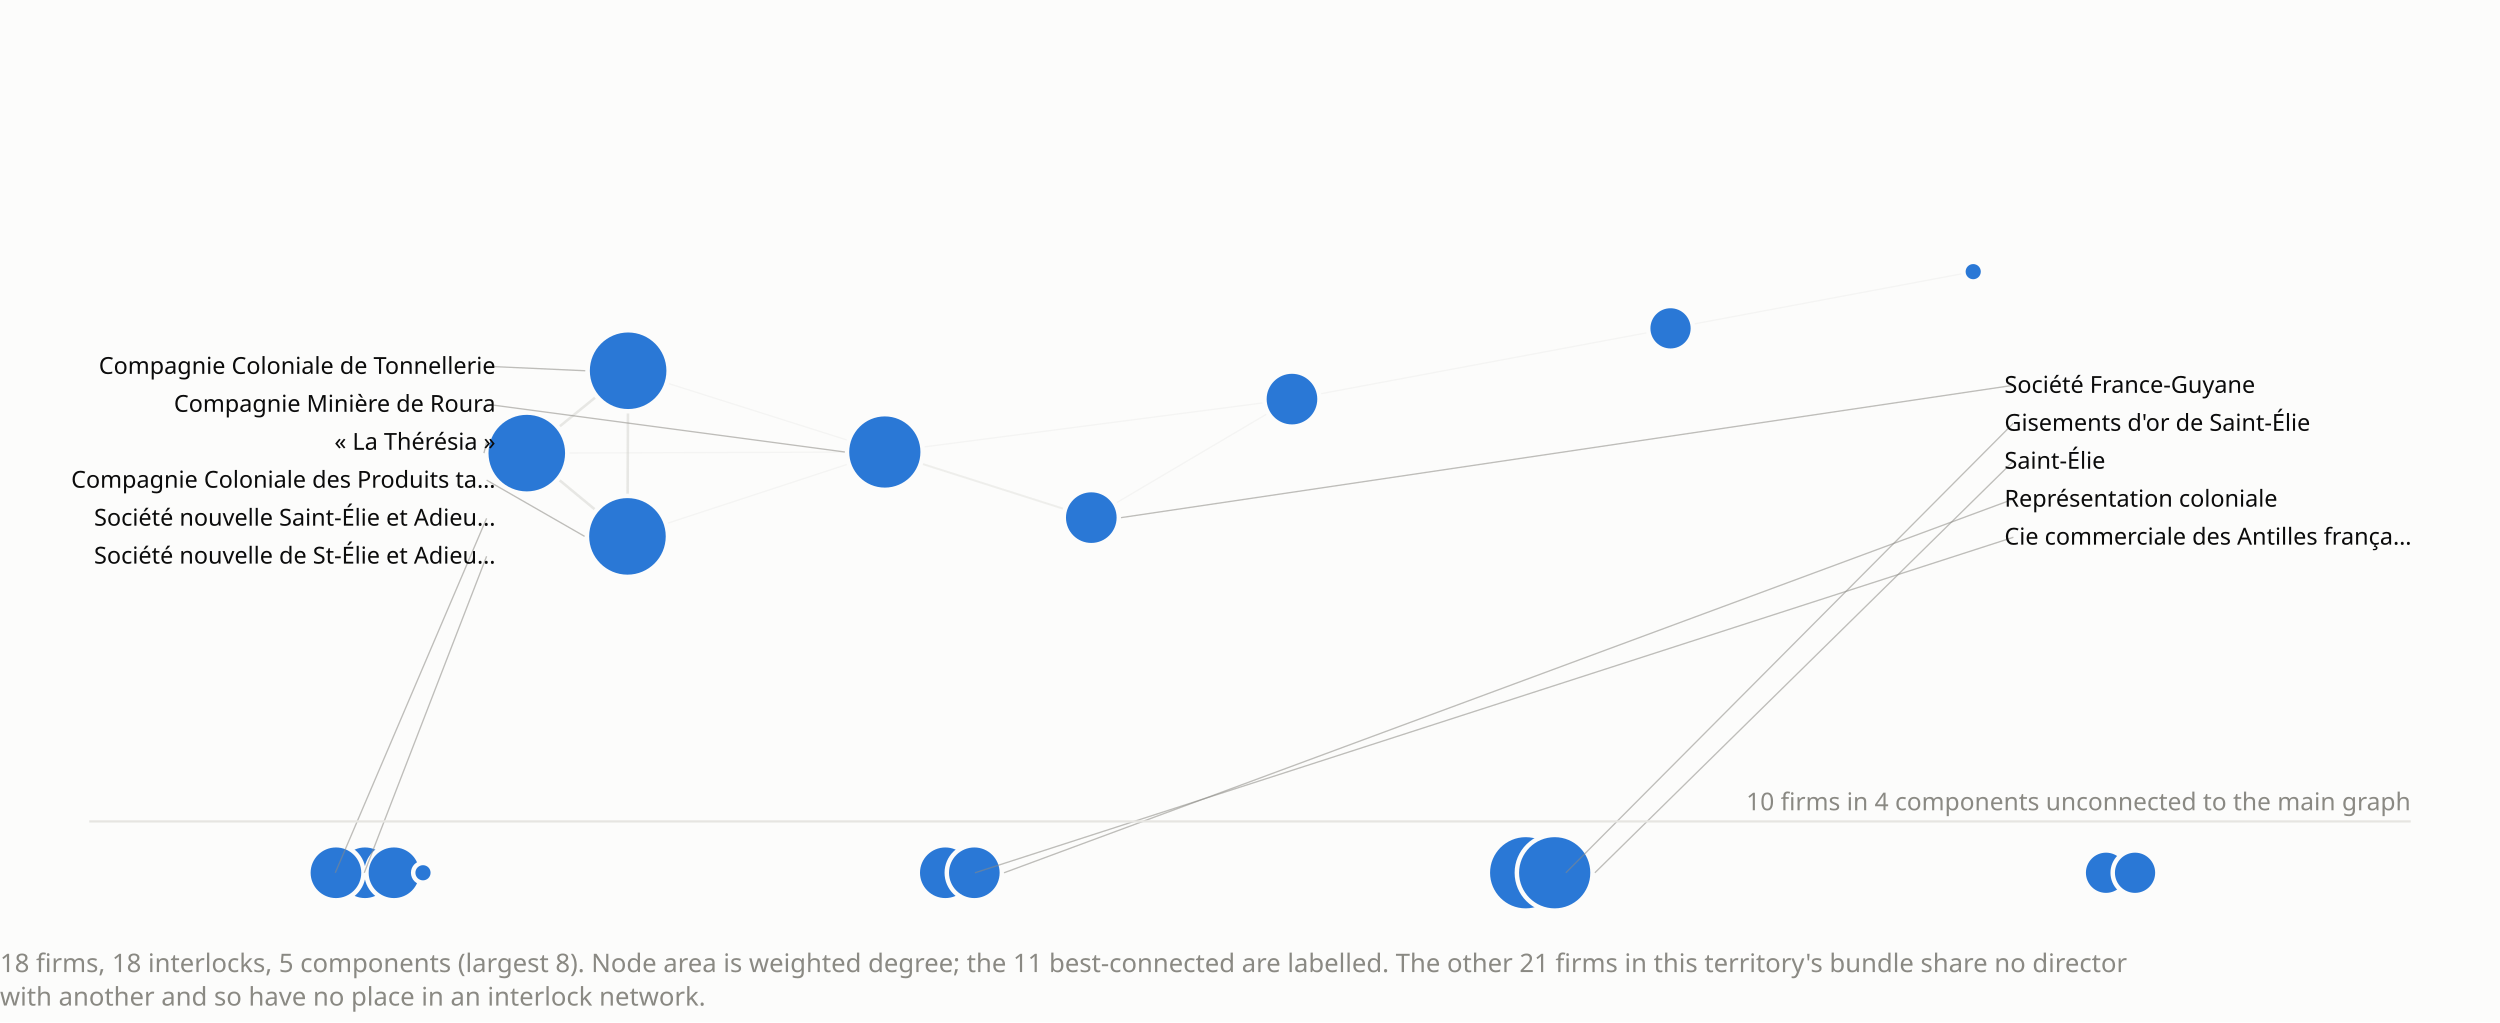
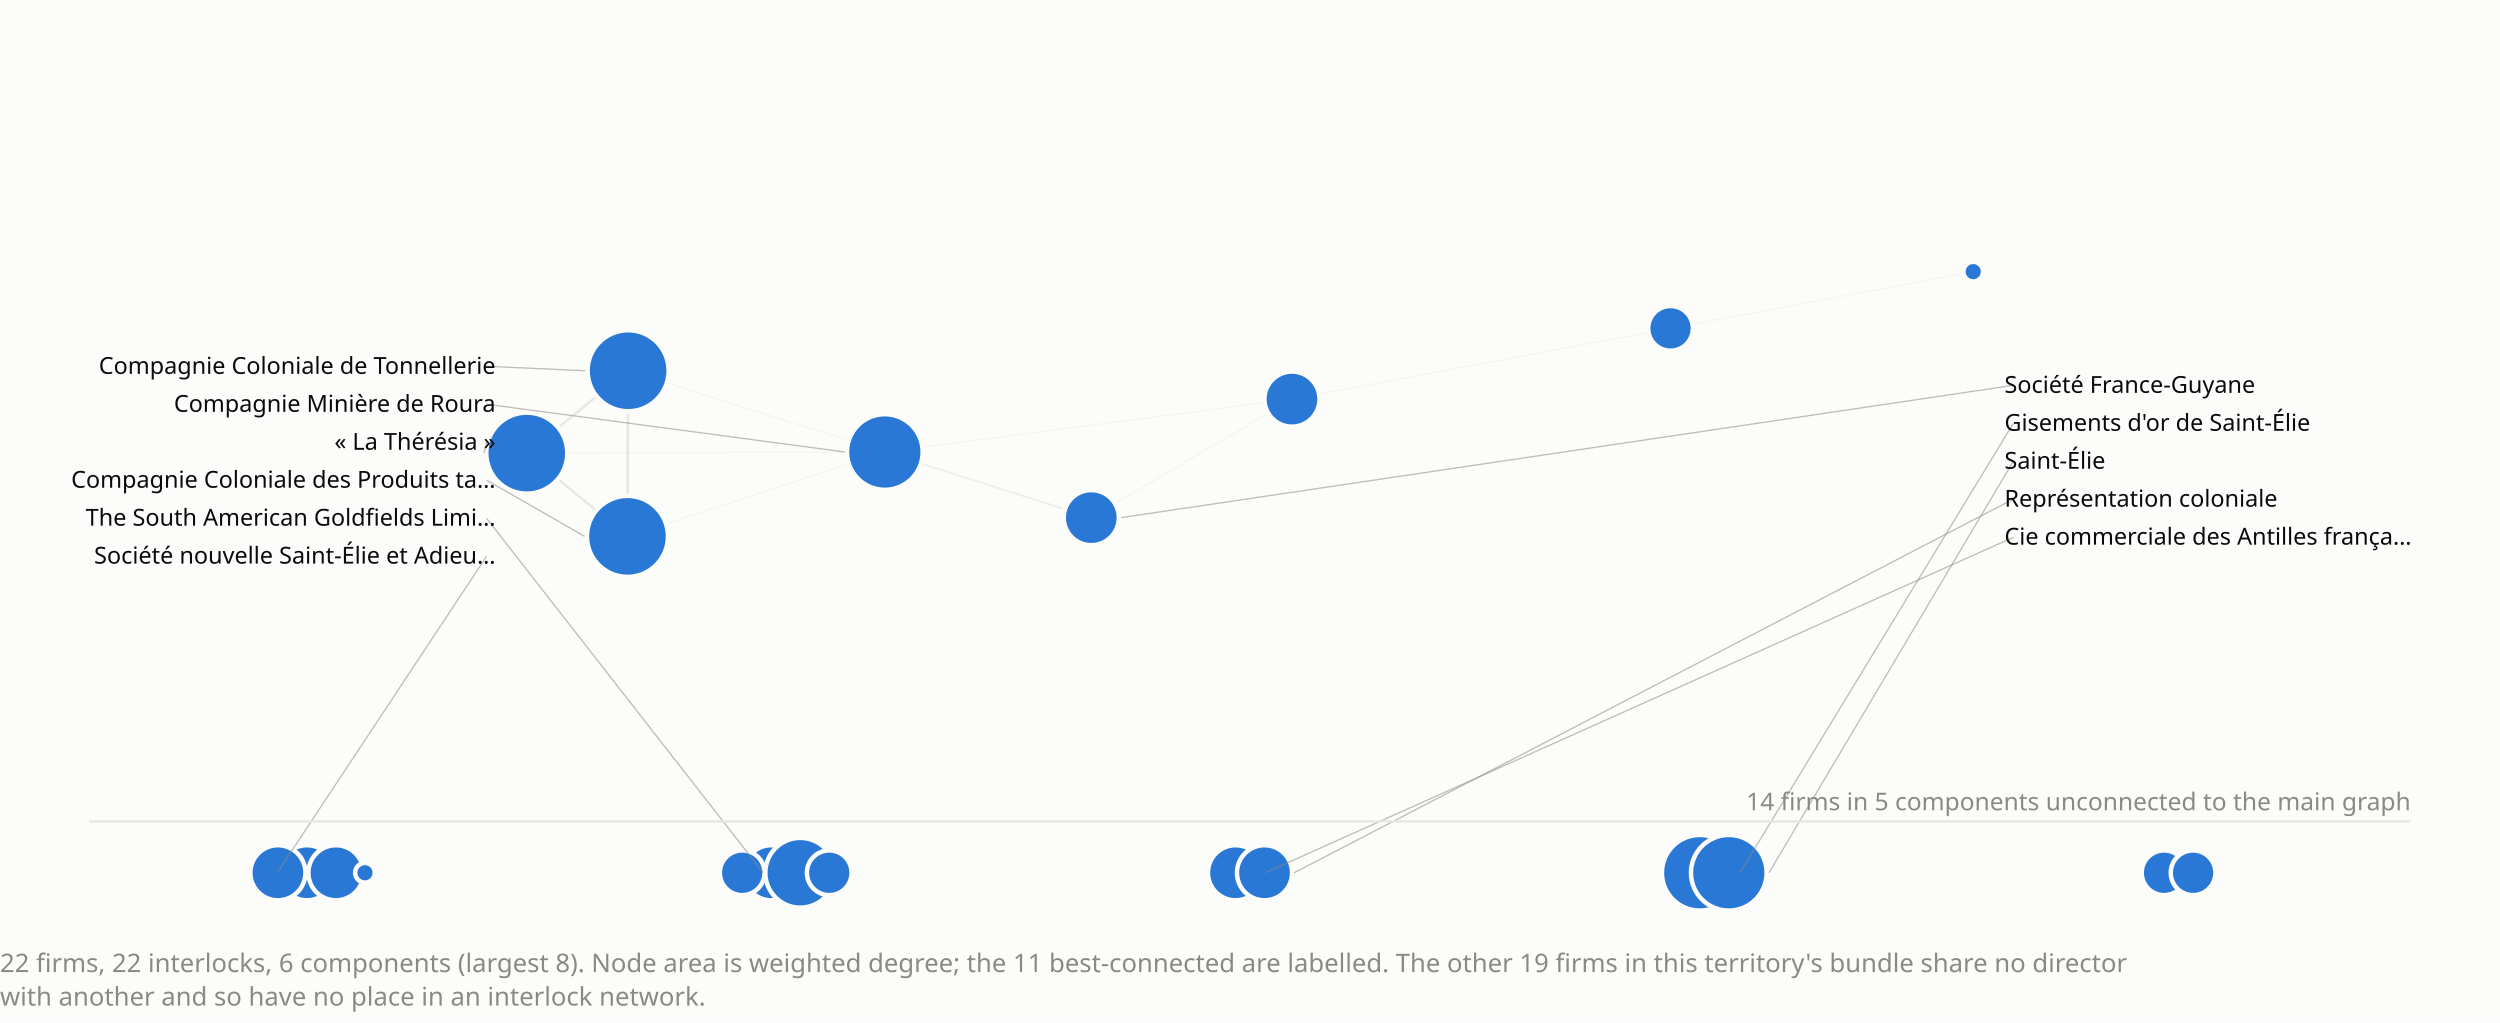
<svg xmlns="http://www.w3.org/2000/svg" viewBox="0 0 1120 458" width="1120" height="458" role="img" aria-label="French Guiana interlock network">
  <rect width="1120" height="458" fill="#fcfcfb" />
  <g stroke="#c9c8c2" fill="none">
-     <path d="M683.5 391.0L696.5 391.0" stroke-width="2.00" stroke-opacity="0.620" />
-     <path d="M423.5 391.0L436.5 391.0M281.1 240.3L281.4 166.1M281.1 240.3L236.0 203.0M281.4 166.1L236.0 203.0" stroke-width="1.16" stroke-opacity="0.400" />
-     <path d="M281.1 240.3L396.4 202.5M281.4 166.1L396.4 202.5M236.0 203.0L396.4 202.5M488.9 231.9L578.8 178.8M396.4 202.5L578.8 178.8M163.5 391.0L150.5 391.0M176.5 391.0L150.5 391.0M578.8 178.8L748.4 147.1M748.4 147.1L884.0 121.7M150.5 391.0L189.5 391.0" stroke-width="0.60" stroke-opacity="0.160" />
-     <path d="M943.5 391.0L956.5 391.0M488.9 231.9L396.4 202.5M163.5 391.0L176.5 391.0" stroke-width="0.88" stroke-opacity="0.280" />
+     <path d="M761.5 391.0L774.5 391.0" stroke-width="2.00" stroke-opacity="0.620" />
+     <path d="M553.5 391.0L566.5 391.0M281.1 240.3L281.4 166.1M281.1 240.3L236.0 203.0M281.4 166.1L236.0 203.0" stroke-width="1.16" stroke-opacity="0.400" />
+     <path d="M281.1 240.3L396.4 202.5M281.4 166.1L396.4 202.5M236.0 203.0L396.4 202.5M488.9 231.9L578.8 178.8M396.4 202.5L578.8 178.8M137.5 391.0L124.5 391.0M150.5 391.0L124.5 391.0M345.5 391.0L332.5 391.0M358.5 391.0L332.5 391.0M578.8 178.8L748.4 147.1M748.4 147.1L884.0 121.7M124.5 391.0L163.5 391.0" stroke-width="0.60" stroke-opacity="0.160" />
+     <path d="M969.5 391.0L982.5 391.0M488.9 231.9L396.4 202.5M137.5 391.0L150.5 391.0M345.5 391.0L358.5 391.0M358.5 391.0L371.5 391.0" stroke-width="0.88" stroke-opacity="0.280" />
  </g>
  <g>
-     <circle class="nd" data-id="gisementsorsaintelie" cx="683.5" cy="391.0" r="16.95" fill="#2a78d6" stroke="#fcfcfb" stroke-width="2" />
-     <circle class="nd" data-id="saintelie" cx="696.5" cy="391.0" r="16.95" fill="#2a78d6" stroke="#fcfcfb" stroke-width="2" />
-     <circle class="nd" data-id="commercialeantillesfrancaisesftanon" cx="423.5" cy="391.0" r="12.34" fill="#2a78d6" stroke="#fcfcfb" stroke-width="2" />
-     <circle class="nd" data-id="representationcoloniale" cx="436.5" cy="391.0" r="12.34" fill="#2a78d6" stroke="#fcfcfb" stroke-width="2" />
+     <circle class="nd" data-id="gisementsorsaintelie" cx="761.5" cy="391.0" r="16.95" fill="#2a78d6" stroke="#fcfcfb" stroke-width="2" />
+     <circle class="nd" data-id="saintelie" cx="774.5" cy="391.0" r="16.95" fill="#2a78d6" stroke="#fcfcfb" stroke-width="2" />
+     <circle class="nd" data-id="commercialeantillesfrancaisesftanon" cx="553.5" cy="391.0" r="12.34" fill="#2a78d6" stroke="#fcfcfb" stroke-width="2" />
+     <circle class="nd" data-id="representationcoloniale" cx="566.5" cy="391.0" r="12.34" fill="#2a78d6" stroke="#fcfcfb" stroke-width="2" />
    <circle class="nd" data-id="colonialeproduitstannants" cx="281.1" cy="240.3" r="18.15" fill="#2a78d6" stroke="#fcfcfb" stroke-width="2" />
    <circle class="nd" data-id="colonialetonnellerie" cx="281.4" cy="166.1" r="18.15" fill="#2a78d6" stroke="#fcfcfb" stroke-width="2" />
    <circle class="nd" data-id="theresia" cx="236.0" cy="203.0" r="18.15" fill="#2a78d6" stroke="#fcfcfb" stroke-width="2" />
-     <circle class="nd" data-id="mataroni" cx="943.5" cy="391.0" r="10.01" fill="#2a78d6" stroke="#fcfcfb" stroke-width="2" />
-     <circle class="nd" data-id="minesorguyane" cx="956.5" cy="391.0" r="10.01" fill="#2a78d6" stroke="#fcfcfb" stroke-width="2" />
+     <circle class="nd" data-id="mataroni" cx="969.5" cy="391.0" r="10.01" fill="#2a78d6" stroke="#fcfcfb" stroke-width="2" />
+     <circle class="nd" data-id="minesorguyane" cx="982.5" cy="391.0" r="10.01" fill="#2a78d6" stroke="#fcfcfb" stroke-width="2" />
    <circle class="nd" data-id="franceguyane" cx="488.9" cy="231.9" r="12.34" fill="#2a78d6" stroke="#fcfcfb" stroke-width="2" />
    <circle class="nd" data-id="miniereroura" cx="396.4" cy="202.5" r="16.95" fill="#2a78d6" stroke="#fcfcfb" stroke-width="2" />
-     <circle class="nd" data-id="saintelieadieuvat" cx="163.5" cy="391.0" r="12.34" fill="#2a78d6" stroke="#fcfcfb" stroke-width="2" />
-     <circle class="nd" data-id="stelieadieuvat" cx="176.5" cy="391.0" r="12.34" fill="#2a78d6" stroke="#fcfcfb" stroke-width="2" />
+     <circle class="nd" data-id="saintelieadieuvat" cx="137.5" cy="391.0" r="12.34" fill="#2a78d6" stroke="#fcfcfb" stroke-width="2" />
+     <circle class="nd" data-id="stelieadieuvat" cx="150.5" cy="391.0" r="12.34" fill="#2a78d6" stroke="#fcfcfb" stroke-width="2" />
+     <circle class="nd" data-id="minieredragagesguyane" cx="345.5" cy="391.0" r="12.34" fill="#2a78d6" stroke="#fcfcfb" stroke-width="2" />
+     <circle class="nd" data-id="southamericangoldfieldslimitedsalisbury" cx="358.5" cy="391.0" r="15.63" fill="#2a78d6" stroke="#fcfcfb" stroke-width="2" />
+     <circle class="nd" data-id="syndicatmana" cx="371.5" cy="391.0" r="10.01" fill="#2a78d6" stroke="#fcfcfb" stroke-width="2" />
    <circle class="nd" data-id="cotonniereguyane" cx="578.8" cy="178.8" r="12.34" fill="#2a78d6" stroke="#fcfcfb" stroke-width="2" />
    <circle class="nd" data-id="sucriereagricoleguyane" cx="748.4" cy="147.1" r="10.01" fill="#2a78d6" stroke="#fcfcfb" stroke-width="2" />
-     <circle class="nd" data-id="colonialeagricoleminiere" cx="150.5" cy="391.0" r="12.34" fill="#2a78d6" stroke="#fcfcfb" stroke-width="2" />
-     <circle class="nd" data-id="unionminierehautemana" cx="189.5" cy="391.0" r="4.40" fill="#2a78d6" stroke="#fcfcfb" stroke-width="2" />
+     <circle class="nd" data-id="colonialeagricoleminiere" cx="124.5" cy="391.0" r="12.34" fill="#2a78d6" stroke="#fcfcfb" stroke-width="2" />
+     <circle class="nd" data-id="unionminierehautemana" cx="163.5" cy="391.0" r="4.40" fill="#2a78d6" stroke="#fcfcfb" stroke-width="2" />
    <circle class="nd" data-id="comptoirsgenerauxguyane" cx="884.0" cy="121.7" r="4.40" fill="#2a78d6" stroke="#fcfcfb" stroke-width="2" />
+     <circle class="nd" data-id="commercialefactoreriesguyanes" cx="332.5" cy="391.0" r="10.01" fill="#2a78d6" stroke="#fcfcfb" stroke-width="2" />
  </g>
  <line x1="218.0" y1="164.1" x2="262.2" y2="166.1" stroke="#8a8983" stroke-width="0.6" stroke-opacity="0.55" />
  <line x1="218.0" y1="181.1" x2="378.5" y2="202.5" stroke="#8a8983" stroke-width="0.6" stroke-opacity="0.55" />
  <line x1="218.0" y1="198.1" x2="216.8" y2="203.0" stroke="#8a8983" stroke-width="0.6" stroke-opacity="0.55" />
  <line x1="218.0" y1="215.1" x2="261.9" y2="240.3" stroke="#8a8983" stroke-width="0.6" stroke-opacity="0.55" />
-   <line x1="218.0" y1="232.2" x2="150.2" y2="391.0" stroke="#8a8983" stroke-width="0.6" stroke-opacity="0.55" />
-   <line x1="218.0" y1="249.2" x2="163.2" y2="391.0" stroke="#8a8983" stroke-width="0.6" stroke-opacity="0.55" />
+   <line x1="218.0" y1="232.2" x2="341.9" y2="391.0" stroke="#8a8983" stroke-width="0.6" stroke-opacity="0.55" />
+   <line x1="218.0" y1="249.2" x2="124.2" y2="391.0" stroke="#8a8983" stroke-width="0.6" stroke-opacity="0.55" />
  <line x1="902.0" y1="172.6" x2="502.2" y2="231.9" stroke="#8a8983" stroke-width="0.6" stroke-opacity="0.55" />
-   <line x1="902.0" y1="189.6" x2="701.5" y2="391.0" stroke="#8a8983" stroke-width="0.6" stroke-opacity="0.55" />
-   <line x1="902.0" y1="206.6" x2="714.5" y2="391.0" stroke="#8a8983" stroke-width="0.6" stroke-opacity="0.55" />
-   <line x1="902.0" y1="223.6" x2="449.8" y2="391.0" stroke="#8a8983" stroke-width="0.6" stroke-opacity="0.55" />
-   <line x1="902.0" y1="240.7" x2="436.8" y2="391.0" stroke="#8a8983" stroke-width="0.6" stroke-opacity="0.55" />
+   <line x1="902.0" y1="189.6" x2="779.5" y2="391.0" stroke="#8a8983" stroke-width="0.6" stroke-opacity="0.55" />
+   <line x1="902.0" y1="206.6" x2="792.5" y2="391.0" stroke="#8a8983" stroke-width="0.6" stroke-opacity="0.55" />
+   <line x1="902.0" y1="223.6" x2="579.8" y2="391.0" stroke="#8a8983" stroke-width="0.6" stroke-opacity="0.55" />
+   <line x1="902.0" y1="240.7" x2="566.8" y2="391.0" stroke="#8a8983" stroke-width="0.6" stroke-opacity="0.55" />
  <g font-size="10.5" font-family="ui-sans-serif,system-ui,sans-serif" fill="#0b0b0b">
    <text x="222.0" y="167.5" text-anchor="end">Compagnie Coloniale de Tonnellerie</text>
    <text x="222.0" y="184.5" text-anchor="end">Compagnie Minière de Roura</text>
    <text x="222.0" y="201.5" text-anchor="end">« La Thérésia »</text>
    <text x="222.0" y="218.5" text-anchor="end">Compagnie Coloniale des Produits ta…</text>
-     <text x="222.0" y="235.5" text-anchor="end">Société nouvelle Saint-Élie et Adieu…</text>
-     <text x="222.0" y="252.5" text-anchor="end">Société nouvelle de St-Élie et Adieu…</text>
+     <text x="222.0" y="235.5" text-anchor="end">The South American Goldfields Limi…</text>
+     <text x="222.0" y="252.5" text-anchor="end">Société nouvelle Saint-Élie et Adieu…</text>
    <text x="898.0" y="176.0" text-anchor="start">Société France-Guyane</text>
    <text x="898.0" y="193.0" text-anchor="start">Gisements d'or de Saint-Élie</text>
    <text x="898.0" y="210.0" text-anchor="start">Saint-Élie</text>
    <text x="898.0" y="227.0" text-anchor="start">Représentation coloniale</text>
    <text x="898.0" y="244.0" text-anchor="start">Cie commerciale des Antilles frança…</text>
  </g>
  <line x1="40" y1="368" x2="1080" y2="368" stroke="#e6e5e1" stroke-width="1" />
-   <text x="1080" y="363" text-anchor="end" font-size="11" font-family="ui-sans-serif,system-ui,sans-serif" fill="#8a8983">10 firms in 4 components unconnected to the main graph</text>
+   <text x="1080" y="363" text-anchor="end" font-size="11" font-family="ui-sans-serif,system-ui,sans-serif" fill="#8a8983">14 firms in 5 components unconnected to the main graph</text>
  <g font-size="11.5" font-family="ui-sans-serif,system-ui,sans-serif" fill="#8a8983">
-     <text x="0" y="435.5">18 firms, 18 interlocks, 5 components (largest 8). Node area is weighted degree; the 11 best-connected are labelled. The other 21 firms in this territory's bundle share no director</text>
+     <text x="0" y="435.5">22 firms, 22 interlocks, 6 components (largest 8). Node area is weighted degree; the 11 best-connected are labelled. The other 19 firms in this territory's bundle share no director</text>
    <text x="0" y="450.5">with another and so have no place in an interlock network.</text>
  </g>
</svg>
